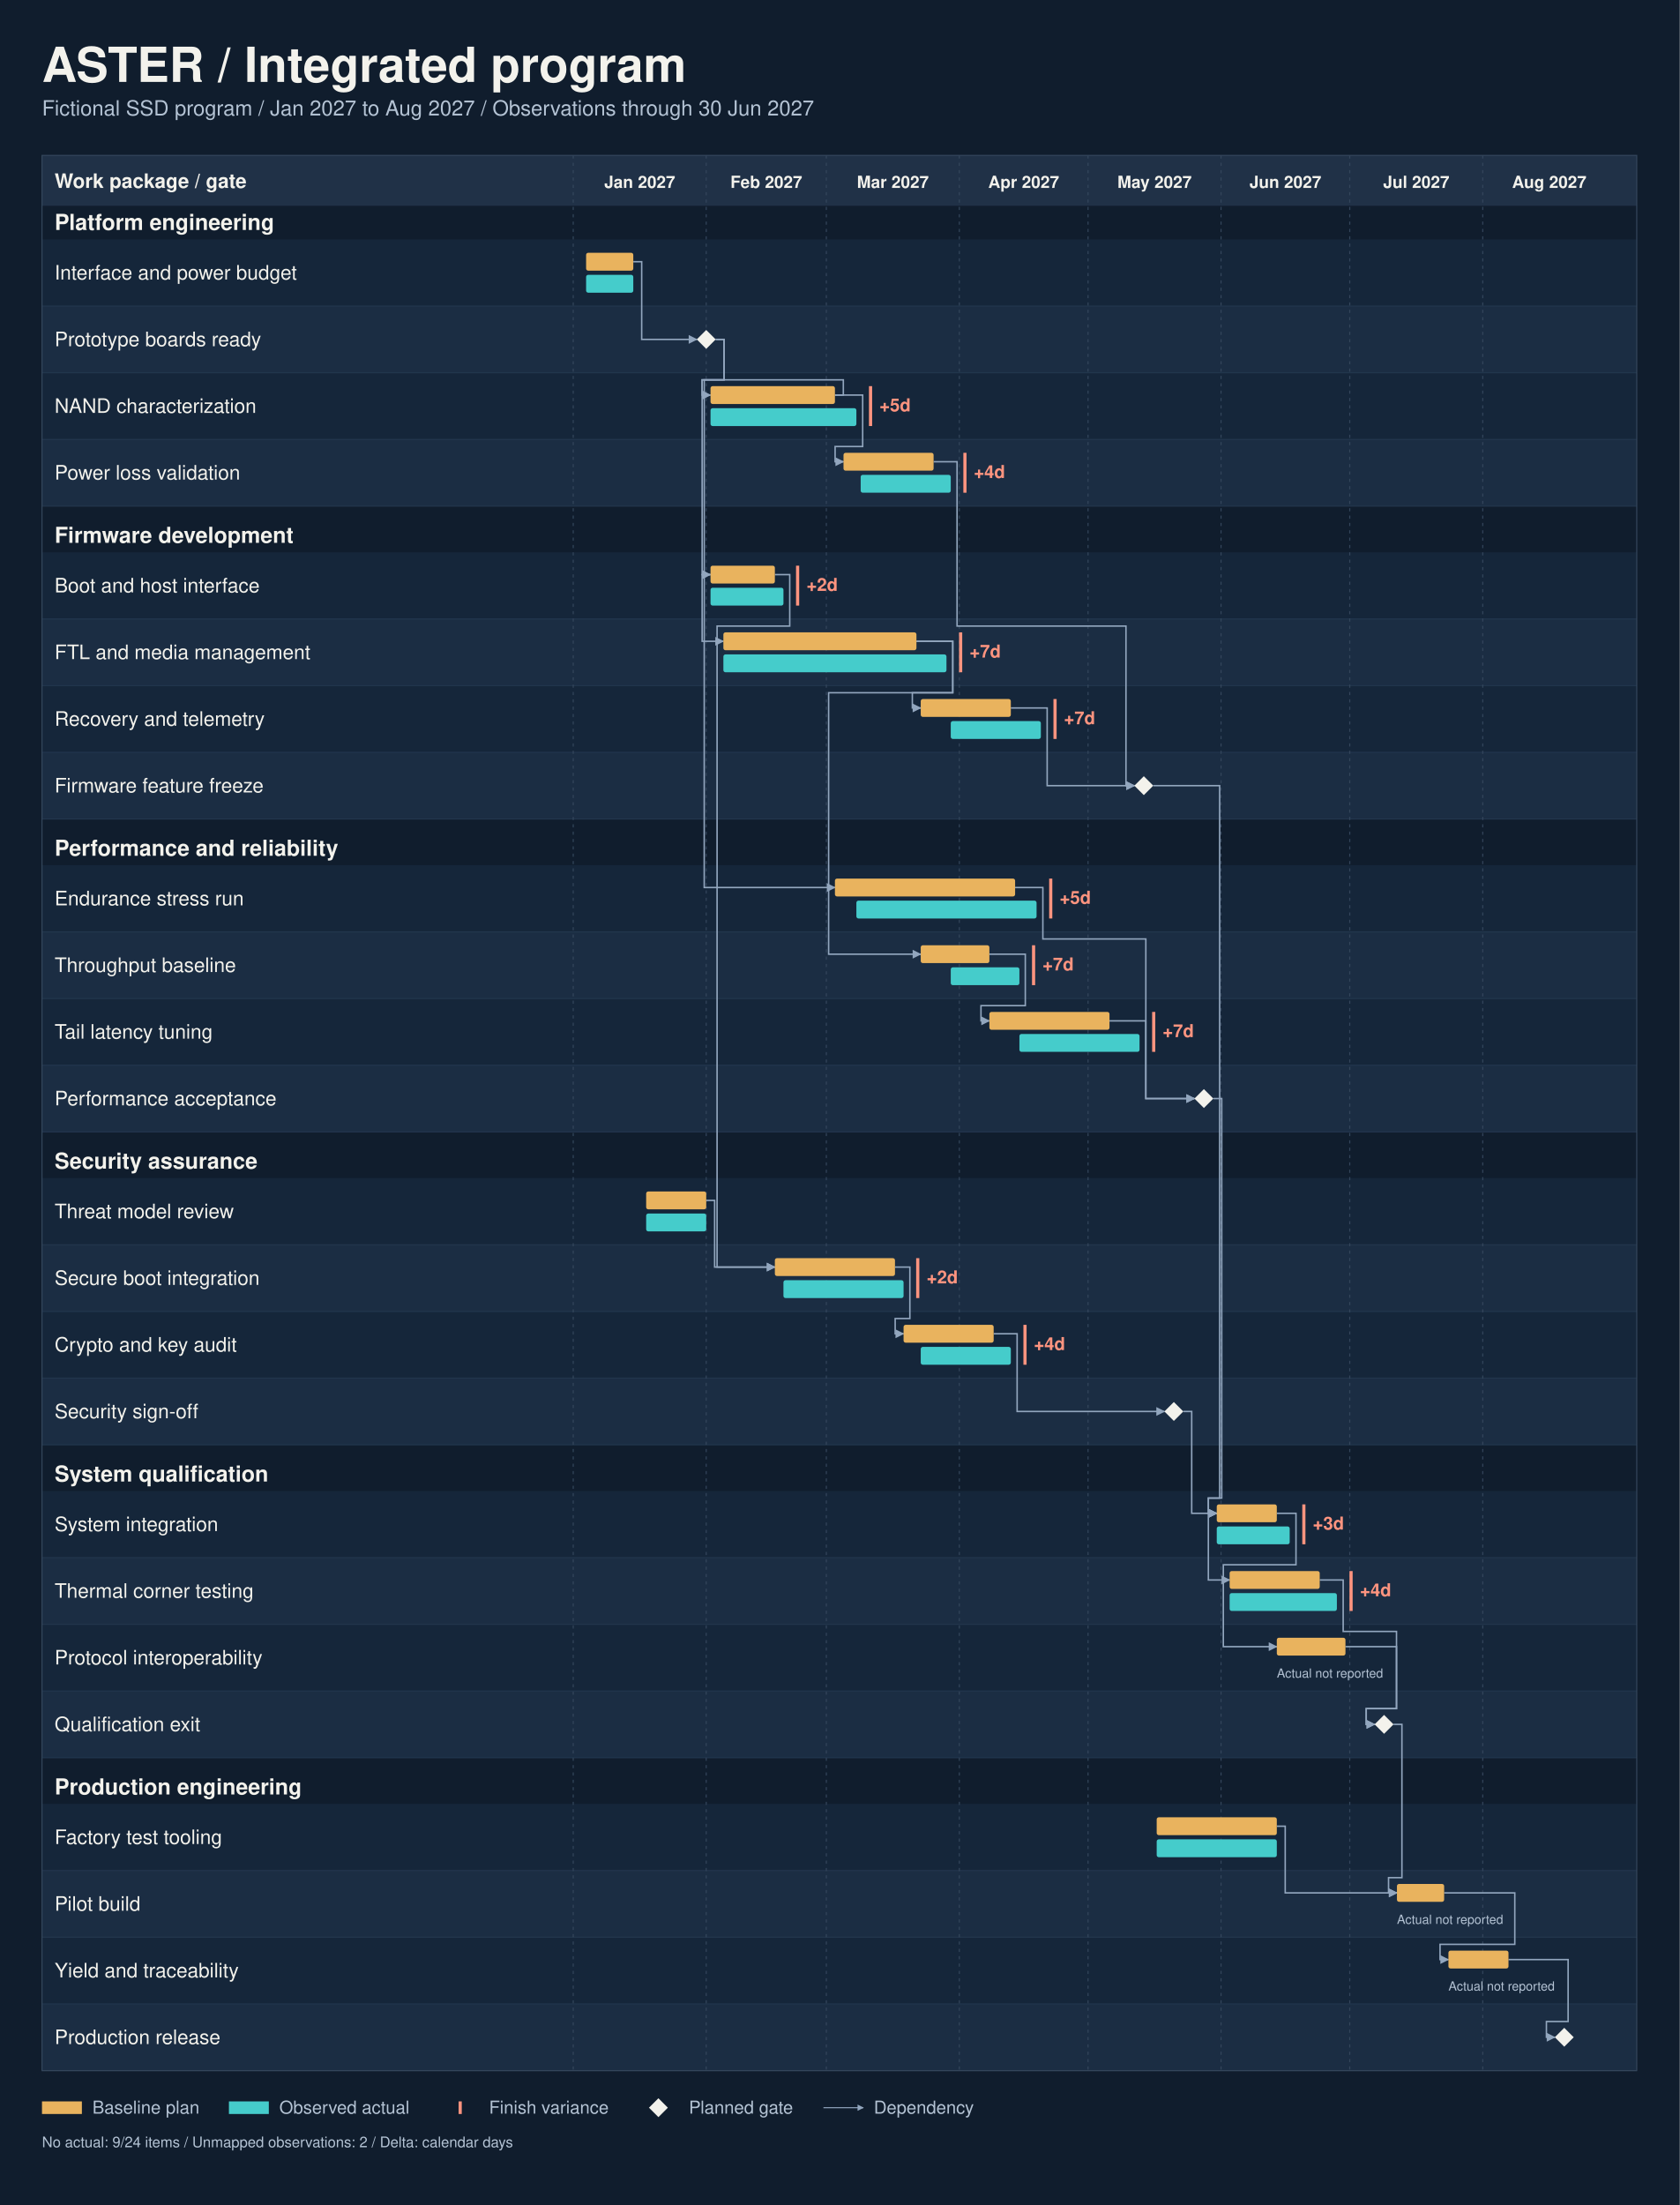
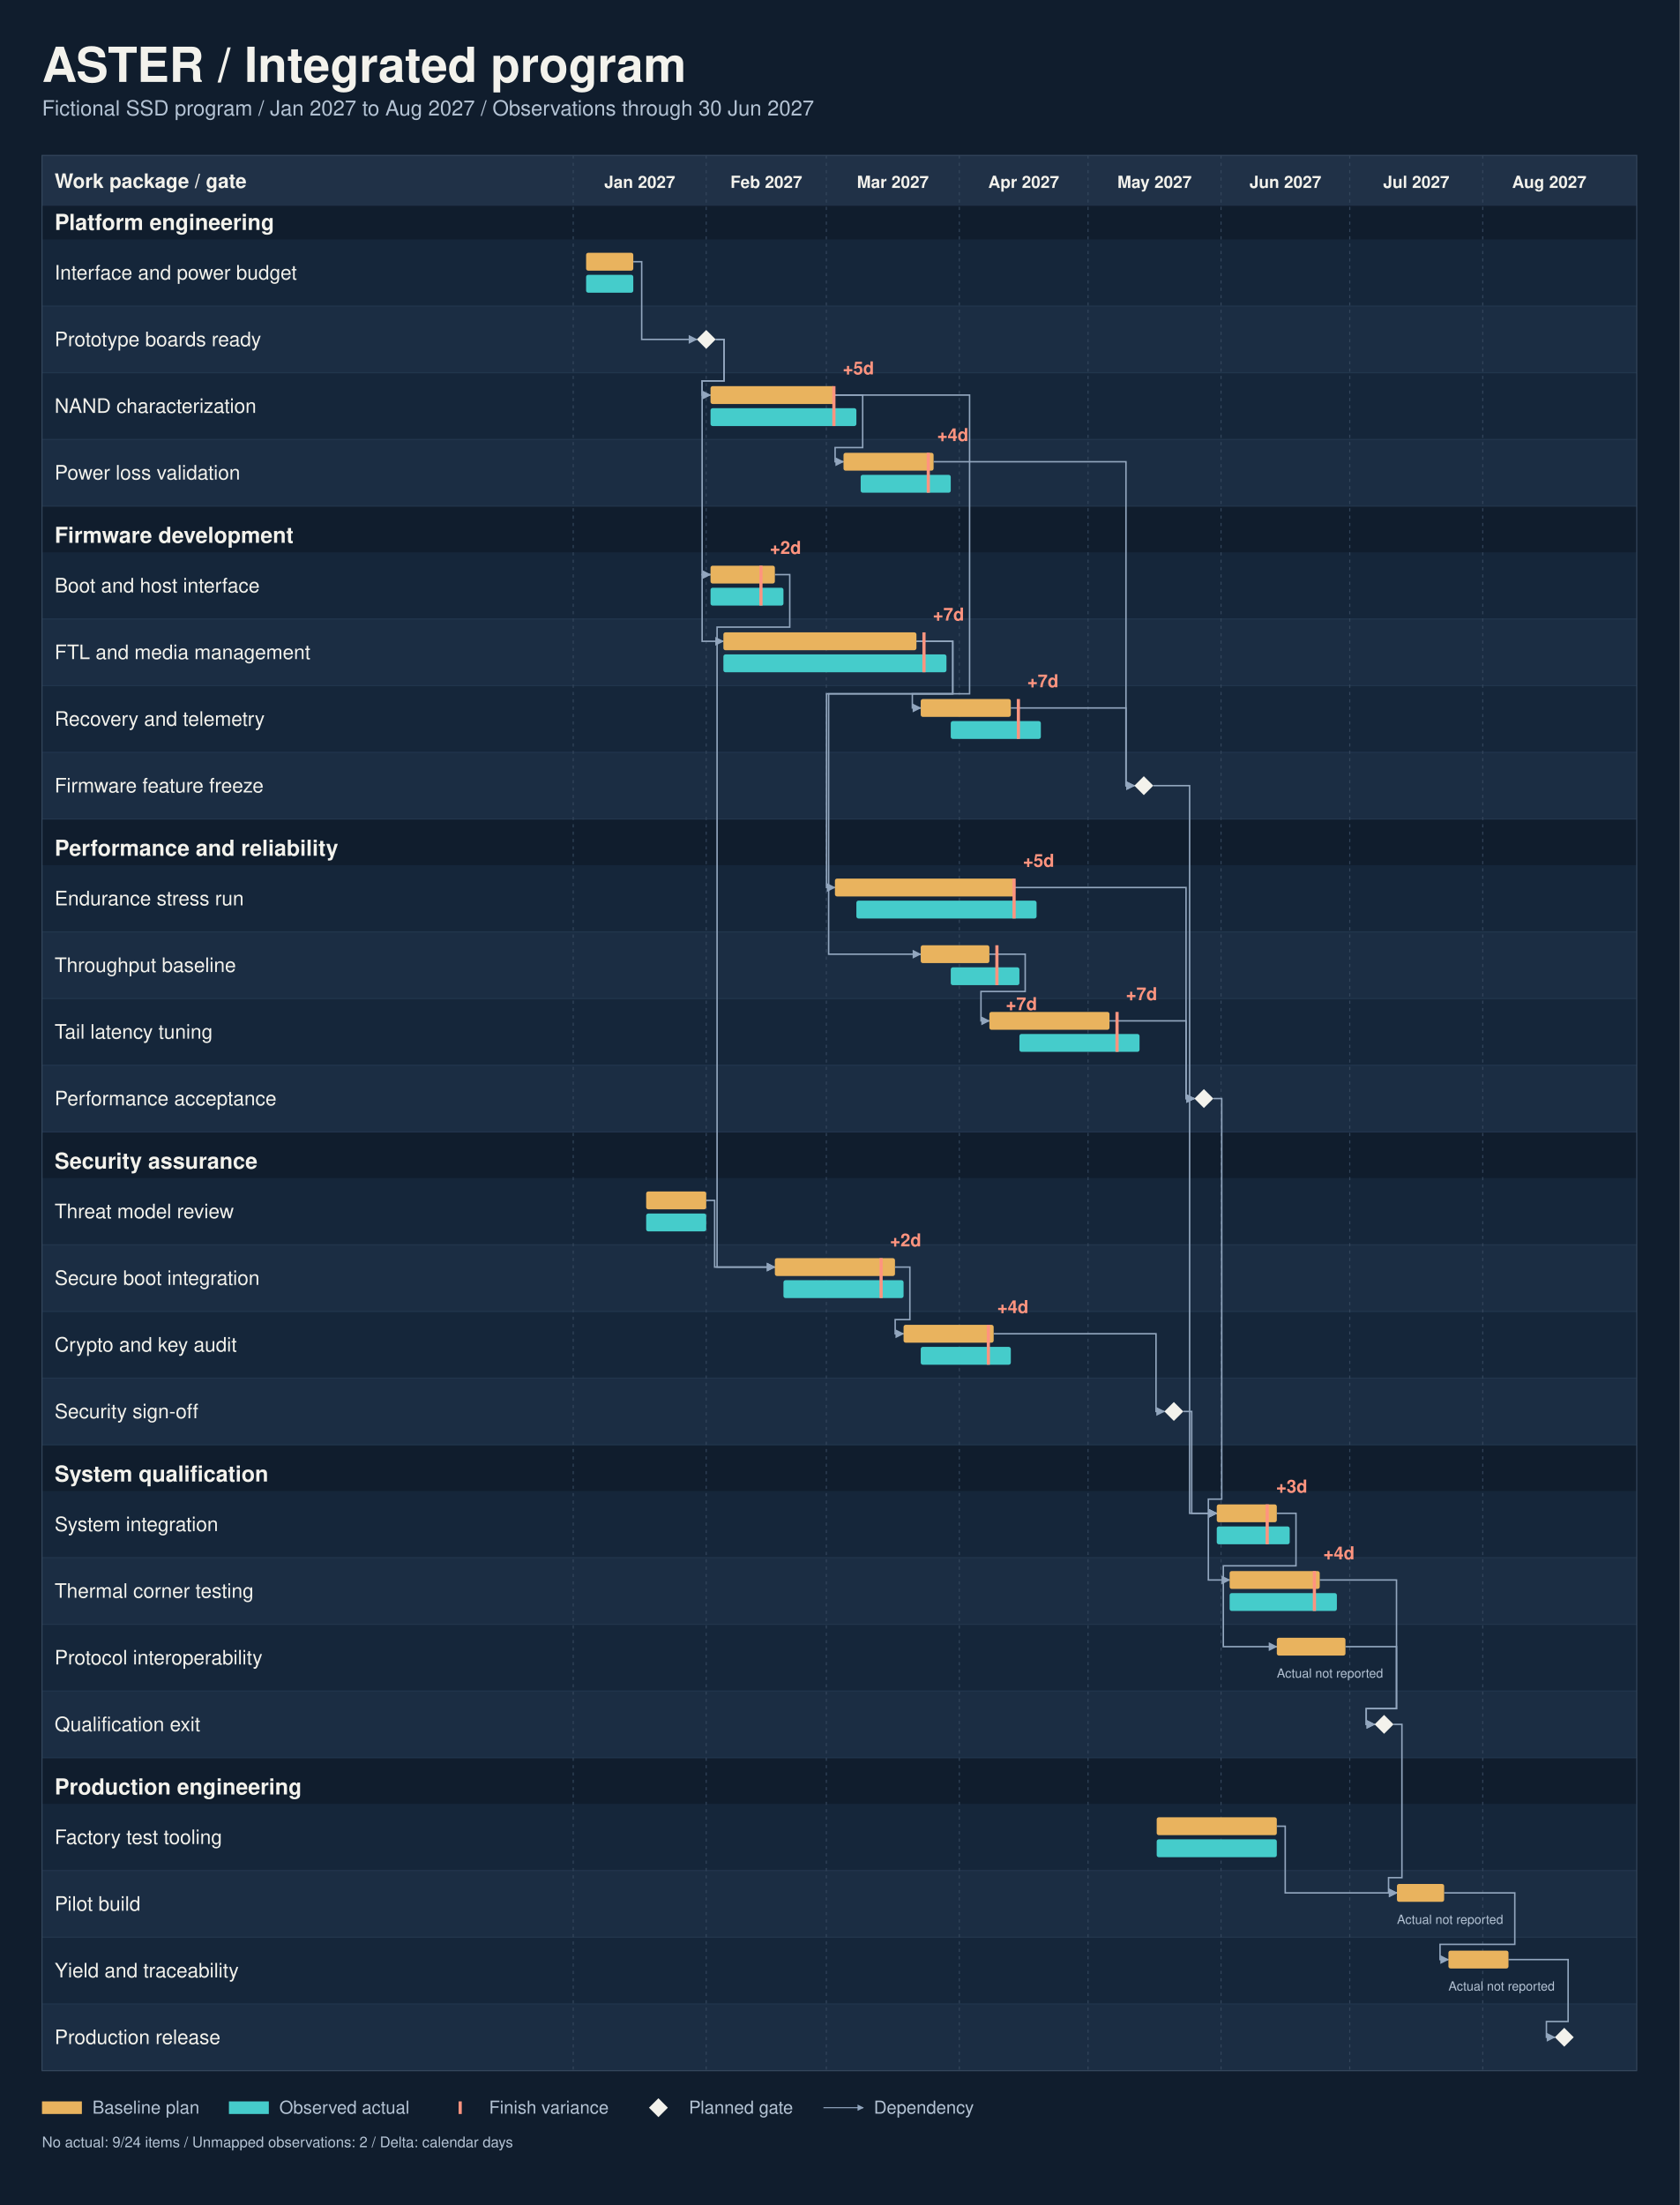
<svg xmlns="http://www.w3.org/2000/svg" width="1600" height="2100" viewBox="0 0 1600 2100" role="img" aria-labelledby="title desc">
  <defs>
    <marker id="dependency-arrow" markerWidth="6" markerHeight="6" refX="5.5" refY="3.0" orient="auto">
      <path d="M0 0L6 3.0L0 6Z" fill="#92A6BE" />
    </marker>
  </defs>
  <rect width="1600" height="2100" fill="#101D2D" />
  <text data-purpose="heading" data-source-ref="project" x="40" y="78" font-family="Nimbus Sans, Arial, sans-serif" font-size="46" font-weight="700" letter-spacing="0" fill="#F3F2EC" text-anchor="start">ASTER / Integrated program</text>
  <text data-purpose="subtitle" data-source-ref="view:window" x="40" y="110" font-family="Nimbus Sans, Arial, sans-serif" font-size="20" font-weight="400" letter-spacing="0" fill="#B4C3D4" text-anchor="start">Fictional SSD program / Jan 2027 to Aug 2027 / Observations through 30 Jun 2027</text>
  <rect data-purpose="table-header" data-source-ref="" x="40" y="148" width="1519" height="48" fill="#203147" />
  <text data-purpose="table-header" data-source-ref="" x="52" y="179" font-family="Nimbus Sans, Arial, sans-serif" font-size="19" font-weight="700" letter-spacing="0" fill="#F3F2EC" text-anchor="start">Work package / gate</text>
  <text data-purpose="group-header" data-source-ref="platform" x="52" y="219" font-family="Nimbus Sans, Arial, sans-serif" font-size="21" font-weight="700" letter-spacing="0" fill="#F3F2EC" text-anchor="start">Platform engineering</text>
  <rect data-purpose="group-surface" data-source-ref="platform" x="40" y="228" width="1519" height="254" fill="#15263A" opacity="1" />
  <path data-purpose="table-row" d="M40 291.5H1559" stroke="#22364D" />
  <rect data-purpose="row-shade" data-source-ref="board" x="40" y="291.5" width="1519" height="63.5" fill="#22364D" opacity="0.45" />
  <path data-purpose="table-row" d="M40 355H1559" stroke="#22364D" />
  <path data-purpose="table-row" d="M40 418.5H1559" stroke="#22364D" />
  <rect data-purpose="row-shade" data-source-ref="power" x="40" y="418.5" width="1519" height="63.5" fill="#22364D" opacity="0.45" />
  <path data-purpose="table-row" d="M40 482H1559" stroke="#22364D" />
  <text data-purpose="group-header" data-source-ref="firmware" x="52" y="517" font-family="Nimbus Sans, Arial, sans-serif" font-size="21" font-weight="700" letter-spacing="0" fill="#F3F2EC" text-anchor="start">Firmware development</text>
  <rect data-purpose="group-surface" data-source-ref="firmware" x="40" y="526" width="1519" height="254" fill="#15263A" opacity="1" />
  <path data-purpose="table-row" d="M40 589.5H1559" stroke="#22364D" />
  <rect data-purpose="row-shade" data-source-ref="ftl" x="40" y="589.5" width="1519" height="63.5" fill="#22364D" opacity="0.45" />
  <path data-purpose="table-row" d="M40 653H1559" stroke="#22364D" />
  <path data-purpose="table-row" d="M40 716.5H1559" stroke="#22364D" />
  <rect data-purpose="row-shade" data-source-ref="fw-freeze" x="40" y="716.5" width="1519" height="63.5" fill="#22364D" opacity="0.45" />
  <path data-purpose="table-row" d="M40 780H1559" stroke="#22364D" />
  <text data-purpose="group-header" data-source-ref="performance" x="52" y="815" font-family="Nimbus Sans, Arial, sans-serif" font-size="21" font-weight="700" letter-spacing="0" fill="#F3F2EC" text-anchor="start">Performance and reliability</text>
  <rect data-purpose="group-surface" data-source-ref="performance" x="40" y="824" width="1519" height="254" fill="#15263A" opacity="1" />
  <path data-purpose="table-row" d="M40 887.5H1559" stroke="#22364D" />
  <rect data-purpose="row-shade" data-source-ref="benchmark" x="40" y="887.5" width="1519" height="63.5" fill="#22364D" opacity="0.45" />
  <path data-purpose="table-row" d="M40 951H1559" stroke="#22364D" />
  <path data-purpose="table-row" d="M40 1014.5H1559" stroke="#22364D" />
  <rect data-purpose="row-shade" data-source-ref="perf-exit" x="40" y="1014.5" width="1519" height="63.5" fill="#22364D" opacity="0.45" />
  <path data-purpose="table-row" d="M40 1078H1559" stroke="#22364D" />
  <text data-purpose="group-header" data-source-ref="security" x="52" y="1113" font-family="Nimbus Sans, Arial, sans-serif" font-size="21" font-weight="700" letter-spacing="0" fill="#F3F2EC" text-anchor="start">Security assurance</text>
  <rect data-purpose="group-surface" data-source-ref="security" x="40" y="1122" width="1519" height="254" fill="#15263A" opacity="1" />
  <path data-purpose="table-row" d="M40 1185.5H1559" stroke="#22364D" />
  <rect data-purpose="row-shade" data-source-ref="secure-boot" x="40" y="1185.5" width="1519" height="63.5" fill="#22364D" opacity="0.45" />
  <path data-purpose="table-row" d="M40 1249H1559" stroke="#22364D" />
  <path data-purpose="table-row" d="M40 1312.5H1559" stroke="#22364D" />
  <rect data-purpose="row-shade" data-source-ref="security-exit" x="40" y="1312.5" width="1519" height="63.5" fill="#22364D" opacity="0.45" />
  <path data-purpose="table-row" d="M40 1376H1559" stroke="#22364D" />
  <text data-purpose="group-header" data-source-ref="qualification" x="52" y="1411" font-family="Nimbus Sans, Arial, sans-serif" font-size="21" font-weight="700" letter-spacing="0" fill="#F3F2EC" text-anchor="start">System qualification</text>
  <rect data-purpose="group-surface" data-source-ref="qualification" x="40" y="1420" width="1519" height="254" fill="#15263A" opacity="1" />
  <path data-purpose="table-row" d="M40 1483.5H1559" stroke="#22364D" />
  <rect data-purpose="row-shade" data-source-ref="thermal" x="40" y="1483.5" width="1519" height="63.5" fill="#22364D" opacity="0.45" />
  <path data-purpose="table-row" d="M40 1547H1559" stroke="#22364D" />
  <path data-purpose="table-row" d="M40 1610.5H1559" stroke="#22364D" />
  <rect data-purpose="row-shade" data-source-ref="qual-exit" x="40" y="1610.5" width="1519" height="63.5" fill="#22364D" opacity="0.45" />
  <path data-purpose="table-row" d="M40 1674H1559" stroke="#22364D" />
  <text data-purpose="group-header" data-source-ref="production" x="52" y="1709" font-family="Nimbus Sans, Arial, sans-serif" font-size="21" font-weight="700" letter-spacing="0" fill="#F3F2EC" text-anchor="start">Production engineering</text>
  <rect data-purpose="group-surface" data-source-ref="production" x="40" y="1718" width="1519" height="254" fill="#15263A" opacity="1" />
  <path data-purpose="table-row" d="M40 1781.5H1559" stroke="#22364D" />
  <rect data-purpose="row-shade" data-source-ref="pilot" x="40" y="1781.5" width="1519" height="63.5" fill="#22364D" opacity="0.45" />
  <path data-purpose="table-row" d="M40 1845H1559" stroke="#22364D" />
  <path data-purpose="table-row" d="M40 1908.5H1559" stroke="#22364D" />
  <rect data-purpose="row-shade" data-source-ref="release" x="40" y="1908.5" width="1519" height="63.5" fill="#22364D" opacity="0.45" />
  <path data-purpose="table-row" d="M40 1972H1559" stroke="#22364D" />
  <text data-purpose="axis-band" data-source-ref="" x="609.34" y="179" font-family="Nimbus Sans, Arial, sans-serif" font-size="16" font-weight="700" letter-spacing="0" fill="#F3F2EC" text-anchor="middle">Jan 2027</text>
  <text data-purpose="axis-band" data-source-ref="" x="729.89" y="179" font-family="Nimbus Sans, Arial, sans-serif" font-size="16" font-weight="700" letter-spacing="0" fill="#F3F2EC" text-anchor="middle">Feb 2027</text>
  <text data-purpose="axis-band" data-source-ref="" x="850.44" y="179" font-family="Nimbus Sans, Arial, sans-serif" font-size="16" font-weight="700" letter-spacing="0" fill="#F3F2EC" text-anchor="middle">Mar 2027</text>
  <text data-purpose="axis-band" data-source-ref="" x="975.07" y="179" font-family="Nimbus Sans, Arial, sans-serif" font-size="16" font-weight="700" letter-spacing="0" fill="#F3F2EC" text-anchor="middle">Apr 2027</text>
  <text data-purpose="axis-band" data-source-ref="" x="1099.71" y="179" font-family="Nimbus Sans, Arial, sans-serif" font-size="16" font-weight="700" letter-spacing="0" fill="#F3F2EC" text-anchor="middle">May 2027</text>
  <text data-purpose="axis-band" data-source-ref="" x="1224.35" y="179" font-family="Nimbus Sans, Arial, sans-serif" font-size="16" font-weight="700" letter-spacing="0" fill="#F3F2EC" text-anchor="middle">Jun 2027</text>
  <text data-purpose="axis-band" data-source-ref="" x="1348.98" y="179" font-family="Nimbus Sans, Arial, sans-serif" font-size="16" font-weight="700" letter-spacing="0" fill="#F3F2EC" text-anchor="middle">Jul 2027</text>
  <text data-purpose="axis-band" data-source-ref="" x="1475.66" y="179" font-family="Nimbus Sans, Arial, sans-serif" font-size="16" font-weight="700" letter-spacing="0" fill="#F3F2EC" text-anchor="middle">Aug 2027</text>
  <path data-purpose="axis-major" data-scale-id="primary" d="M546 148V1972" stroke="#34465C" stroke-dasharray="3 4" />
  <path data-purpose="axis-major" data-scale-id="primary" d="M672.68 148V1972" stroke="#34465C" stroke-dasharray="3 4" />
  <path data-purpose="axis-major" data-scale-id="primary" d="M787.1 148V1972" stroke="#34465C" stroke-dasharray="3 4" />
  <path data-purpose="axis-major" data-scale-id="primary" d="M913.78 148V1972" stroke="#34465C" stroke-dasharray="3 4" />
  <path data-purpose="axis-major" data-scale-id="primary" d="M1036.37 148V1972" stroke="#34465C" stroke-dasharray="3 4" />
  <path data-purpose="axis-major" data-scale-id="primary" d="M1163.05 148V1972" stroke="#34465C" stroke-dasharray="3 4" />
  <path data-purpose="axis-major" data-scale-id="primary" d="M1285.64 148V1972" stroke="#34465C" stroke-dasharray="3 4" />
  <path data-purpose="axis-major" data-scale-id="primary" d="M1412.32 148V1972" stroke="#34465C" stroke-dasharray="3 4" />
  <rect data-purpose="table-frame" x="40" y="148" width="1519" height="1824" fill="none" stroke="#34465C" />
  <path data-purpose="routed-connector" data-source-ref="req-board" data-from-endpoint="end" data-to-endpoint="at" d="M603.21 249.25L611.21 249.25L611.21 323.25L655.68 323.25L663.68 323.25" fill="none" stroke="#92A6BE" stroke-width="1.4" marker-end="url(#dependency-arrow)" />
-   <path data-purpose="routed-connector" data-source-ref="board-nand" data-from-endpoint="at" data-to-endpoint="start" d="M681.68 323.25L689.68 323.25L689.68 361.75L668.77 361.75L668.77 376.25L676.77 376.25" fill="none" stroke="#92A6BE" stroke-width="1.4" marker-end="url(#dependency-arrow)" />
-   <path data-purpose="routed-connector" data-source-ref="nand-power" data-from-endpoint="end" data-to-endpoint="start" d="M795.27 376.25L803.27 376.25L821.7 376.25L821.7 425.25L795.44 425.25L795.44 439.75L803.44 439.75" fill="none" stroke="#92A6BE" stroke-width="1.4" marker-end="url(#dependency-arrow)" />
-   <path data-purpose="routed-connector" data-source-ref="board-boot" data-from-endpoint="at" data-to-endpoint="start" d="M681.68 323.25L689.68 323.25L689.68 361.75L668.77 361.75L668.77 547.25L676.77 547.25" fill="none" stroke="#92A6BE" stroke-width="1.4" marker-end="url(#dependency-arrow)" />
+   <path data-purpose="routed-connector" data-source-ref="board-nand" data-from-endpoint="at" data-to-endpoint="start" d="M681.68 323.25L689.68 323.25L689.68 362.75L668.77 362.75L668.77 376.25L676.77 376.25" fill="none" stroke="#92A6BE" stroke-width="1.4" marker-end="url(#dependency-arrow)" />
+   <path data-purpose="routed-connector" data-source-ref="nand-power" data-from-endpoint="end" data-to-endpoint="start" d="M795.27 376.25L803.27 376.25L821.7 376.25L821.7 426.25L795.44 426.25L795.44 439.75L803.44 439.75" fill="none" stroke="#92A6BE" stroke-width="1.4" marker-end="url(#dependency-arrow)" />
+   <path data-purpose="routed-connector" data-source-ref="board-boot" data-from-endpoint="at" data-to-endpoint="start" d="M681.68 323.25L689.68 323.25L689.68 362.75L668.77 362.75L668.77 547.25L676.77 547.25" fill="none" stroke="#92A6BE" stroke-width="1.4" marker-end="url(#dependency-arrow)" />
  <path data-purpose="routed-connector" data-source-ref="boot-ftl" data-from-endpoint="start" data-to-endpoint="start" d="M676.77 547.25L668.77 547.25L668.77 610.75L681.02 610.75L689.02 610.75" fill="none" stroke="#92A6BE" stroke-width="1.4" marker-end="url(#dependency-arrow)" />
-   <path data-purpose="routed-connector" data-source-ref="ftl-recovery" data-from-endpoint="end" data-to-endpoint="start" d="M872.91 610.75L880.91 610.75L907.52 610.75L907.52 659.75L869 659.75L869 674.25L877 674.25" fill="none" stroke="#92A6BE" stroke-width="1.4" marker-end="url(#dependency-arrow)" />
-   <path data-purpose="routed-connector" data-source-ref="recovery-freeze" data-from-endpoint="end" data-to-endpoint="at" d="M962.81 674.25L970.81 674.25L997.42 674.25L997.42 748.25L1072.49 748.25L1080.49 748.25" fill="none" stroke="#92A6BE" stroke-width="1.4" marker-end="url(#dependency-arrow)" />
-   <path data-purpose="routed-connector" data-source-ref="power-freeze" data-from-endpoint="end" data-to-endpoint="at" d="M889.26 439.75L897.26 439.75L911.6 439.75L911.6 596.25L1072.49 596.25L1072.49 748.25L1080.49 748.25" fill="none" stroke="#92A6BE" stroke-width="1.4" marker-end="url(#dependency-arrow)" />
-   <path data-purpose="routed-connector" data-source-ref="ftl-benchmark" data-from-endpoint="end" data-to-endpoint="start" d="M872.91 610.75L880.91 610.75L907.52 610.75L907.52 659.75L789.27 659.75L789.27 908.75L869 908.75L877 908.75" fill="none" stroke="#92A6BE" stroke-width="1.4" marker-end="url(#dependency-arrow)" />
-   <path data-purpose="routed-connector" data-source-ref="benchmark-qos" data-from-endpoint="end" data-to-endpoint="start" d="M942.38 908.75L950.38 908.75L976.6 908.75L976.6 957.75L934.38 957.75L934.38 972.25L942.38 972.25" fill="none" stroke="#92A6BE" stroke-width="1.4" marker-end="url(#dependency-arrow)" />
-   <path data-purpose="routed-connector" data-source-ref="nand-endurance" data-from-endpoint="end" data-to-endpoint="start" d="M795.27 376.25L803.27 376.25L803.27 361.75L670.77 361.75L670.77 845.25L787.27 845.25L795.27 845.25" fill="none" stroke="#92A6BE" stroke-width="1.4" marker-end="url(#dependency-arrow)" />
-   <path data-purpose="routed-connector" data-source-ref="qos-perf" data-from-endpoint="end" data-to-endpoint="at" d="M1056.8 972.25L1064.8 972.25L1091.41 972.25L1091.41 1046.25L1129.7 1046.25L1137.7 1046.25" fill="none" stroke="#92A6BE" stroke-width="1.4" marker-end="url(#dependency-arrow)" />
-   <path data-purpose="routed-connector" data-source-ref="endurance-perf" data-from-endpoint="end" data-to-endpoint="at" d="M966.9 845.25L974.9 845.25L993.33 845.25L993.33 894.25L1091.41 894.25L1091.41 1046.25L1129.7 1046.25L1137.7 1046.25" fill="none" stroke="#92A6BE" stroke-width="1.4" marker-end="url(#dependency-arrow)" />
+   <path data-purpose="routed-connector" data-source-ref="ftl-recovery" data-from-endpoint="end" data-to-endpoint="start" d="M872.91 610.75L880.91 610.75L907.52 610.75L907.52 660.75L869 660.75L869 674.25L877 674.25" fill="none" stroke="#92A6BE" stroke-width="1.4" marker-end="url(#dependency-arrow)" />
+   <path data-purpose="routed-connector" data-source-ref="recovery-freeze" data-from-endpoint="end" data-to-endpoint="at" d="M962.81 674.25L970.81 674.25L1072.49 674.25L1072.49 748.25L1080.49 748.25" fill="none" stroke="#92A6BE" stroke-width="1.4" marker-end="url(#dependency-arrow)" />
+   <path data-purpose="routed-connector" data-source-ref="power-freeze" data-from-endpoint="end" data-to-endpoint="at" d="M889.26 439.75L897.26 439.75L1072.49 439.75L1072.49 748.25L1080.49 748.25" fill="none" stroke="#92A6BE" stroke-width="1.4" marker-end="url(#dependency-arrow)" />
+   <path data-purpose="routed-connector" data-source-ref="ftl-benchmark" data-from-endpoint="end" data-to-endpoint="start" d="M872.91 610.75L880.91 610.75L907.52 610.75L907.52 660.75L789.27 660.75L789.27 908.75L869 908.75L877 908.75" fill="none" stroke="#92A6BE" stroke-width="1.4" marker-end="url(#dependency-arrow)" />
+   <path data-purpose="routed-connector" data-source-ref="benchmark-qos" data-from-endpoint="end" data-to-endpoint="start" d="M942.38 908.75L950.38 908.75L976.5 908.75L976.5 944.25L934.38 944.25L934.38 972.25L942.38 972.25" fill="none" stroke="#92A6BE" stroke-width="1.4" marker-end="url(#dependency-arrow)" />
+   <path data-purpose="routed-connector" data-source-ref="nand-endurance" data-from-endpoint="end" data-to-endpoint="start" d="M795.27 376.25L803.27 376.25L923.52 376.25L923.52 660.75L787.27 660.75L787.27 845.25L795.27 845.25" fill="none" stroke="#92A6BE" stroke-width="1.4" marker-end="url(#dependency-arrow)" />
+   <path data-purpose="routed-connector" data-source-ref="qos-perf" data-from-endpoint="end" data-to-endpoint="at" d="M1056.8 972.25L1064.8 972.25L1129.7 972.25L1129.7 1046.25L1137.7 1046.25" fill="none" stroke="#92A6BE" stroke-width="1.4" marker-end="url(#dependency-arrow)" />
+   <path data-purpose="routed-connector" data-source-ref="endurance-perf" data-from-endpoint="end" data-to-endpoint="at" d="M966.9 845.25L974.9 845.25L1129.7 845.25L1129.7 1046.25L1137.7 1046.25" fill="none" stroke="#92A6BE" stroke-width="1.4" marker-end="url(#dependency-arrow)" />
  <path data-purpose="routed-connector" data-source-ref="threat-secure" data-from-endpoint="end" data-to-endpoint="start" d="M672.68 1143.25L680.68 1143.25L680.68 1206.75L730.06 1206.75L738.06 1206.75" fill="none" stroke="#92A6BE" stroke-width="1.4" marker-end="url(#dependency-arrow)" />
-   <path data-purpose="routed-connector" data-source-ref="boot-secure" data-from-endpoint="end" data-to-endpoint="start" d="M738.06 547.25L746.06 547.25L752.23 547.25L752.23 596.25L683.02 596.25L683.02 1206.75L730.06 1206.75L738.06 1206.75" fill="none" stroke="#92A6BE" stroke-width="1.4" marker-end="url(#dependency-arrow)" />
-   <path data-purpose="routed-connector" data-source-ref="secure-crypto" data-from-endpoint="end" data-to-endpoint="start" d="M852.48 1206.75L860.48 1206.75L866.65 1206.75L866.65 1255.75L852.65 1255.75L852.65 1270.25L860.65 1270.25" fill="none" stroke="#92A6BE" stroke-width="1.4" marker-end="url(#dependency-arrow)" />
-   <path data-purpose="routed-connector" data-source-ref="crypto-security" data-from-endpoint="end" data-to-endpoint="at" d="M946.47 1270.25L954.47 1270.25L968.81 1270.25L968.81 1344.25L1101.1 1344.25L1109.1 1344.25" fill="none" stroke="#92A6BE" stroke-width="1.4" marker-end="url(#dependency-arrow)" />
-   <path data-purpose="routed-connector" data-source-ref="fw-integration" data-from-endpoint="at" data-to-endpoint="start" d="M1098.49 748.25L1106.49 748.25L1161.7 748.25L1161.7 1426.75L1150.96 1426.75L1150.96 1441.25L1158.96 1441.25" fill="none" stroke="#92A6BE" stroke-width="1.4" marker-end="url(#dependency-arrow)" />
-   <path data-purpose="routed-connector" data-source-ref="perf-integration" data-from-endpoint="at" data-to-endpoint="start" d="M1155.7 1046.25L1163.7 1046.25L1163.7 1426.75L1150.96 1426.75L1150.96 1441.25L1158.96 1441.25" fill="none" stroke="#92A6BE" stroke-width="1.4" marker-end="url(#dependency-arrow)" />
+   <path data-purpose="routed-connector" data-source-ref="boot-secure" data-from-endpoint="end" data-to-endpoint="start" d="M738.06 547.25L746.06 547.25L752.23 547.25L752.23 597.25L683.02 597.25L683.02 1206.75L730.06 1206.75L738.06 1206.75" fill="none" stroke="#92A6BE" stroke-width="1.4" marker-end="url(#dependency-arrow)" />
+   <path data-purpose="routed-connector" data-source-ref="secure-crypto" data-from-endpoint="end" data-to-endpoint="start" d="M852.48 1206.75L860.48 1206.75L866.65 1206.75L866.65 1256.75L852.65 1256.75L852.65 1270.25L860.65 1270.25" fill="none" stroke="#92A6BE" stroke-width="1.4" marker-end="url(#dependency-arrow)" />
+   <path data-purpose="routed-connector" data-source-ref="crypto-security" data-from-endpoint="end" data-to-endpoint="at" d="M946.47 1270.25L954.47 1270.25L1101.1 1270.25L1101.1 1344.25L1109.1 1344.25" fill="none" stroke="#92A6BE" stroke-width="1.4" marker-end="url(#dependency-arrow)" />
+   <path data-purpose="routed-connector" data-source-ref="fw-integration" data-from-endpoint="at" data-to-endpoint="start" d="M1098.49 748.25L1106.49 748.25L1133.1 748.25L1133.1 1441.25L1150.96 1441.25L1158.96 1441.25" fill="none" stroke="#92A6BE" stroke-width="1.4" marker-end="url(#dependency-arrow)" />
+   <path data-purpose="routed-connector" data-source-ref="perf-integration" data-from-endpoint="at" data-to-endpoint="start" d="M1155.7 1046.25L1163.7 1046.25L1163.7 1427.75L1150.96 1427.75L1150.96 1441.25L1158.96 1441.25" fill="none" stroke="#92A6BE" stroke-width="1.4" marker-end="url(#dependency-arrow)" />
  <path data-purpose="routed-connector" data-source-ref="security-integration" data-from-endpoint="at" data-to-endpoint="start" d="M1127.1 1344.25L1135.1 1344.25L1135.1 1441.25L1150.96 1441.25L1158.96 1441.25" fill="none" stroke="#92A6BE" stroke-width="1.4" marker-end="url(#dependency-arrow)" />
  <path data-purpose="routed-connector" data-source-ref="integration-thermal" data-from-endpoint="start" data-to-endpoint="start" d="M1158.96 1441.25L1150.96 1441.25L1150.96 1504.75L1163.22 1504.75L1171.22 1504.75" fill="none" stroke="#92A6BE" stroke-width="1.4" marker-end="url(#dependency-arrow)" />
-   <path data-purpose="routed-connector" data-source-ref="integration-compliance" data-from-endpoint="end" data-to-endpoint="start" d="M1216.17 1441.25L1224.17 1441.25L1234.43 1441.25L1234.43 1490.25L1165.22 1490.25L1165.22 1568.25L1208.17 1568.25L1216.17 1568.25" fill="none" stroke="#92A6BE" stroke-width="1.4" marker-end="url(#dependency-arrow)" />
-   <path data-purpose="routed-connector" data-source-ref="thermal-qual" data-from-endpoint="end" data-to-endpoint="at" d="M1257.04 1504.75L1265.04 1504.75L1279.38 1504.75L1279.38 1553.75L1330.17 1553.75L1330.17 1627.25L1301.33 1627.25L1301.33 1642.25L1309.33 1642.25" fill="none" stroke="#92A6BE" stroke-width="1.4" marker-end="url(#dependency-arrow)" />
+   <path data-purpose="routed-connector" data-source-ref="integration-compliance" data-from-endpoint="end" data-to-endpoint="start" d="M1216.17 1441.25L1224.17 1441.25L1234.43 1441.25L1234.43 1491.25L1165.22 1491.25L1165.22 1568.25L1208.17 1568.25L1216.17 1568.25" fill="none" stroke="#92A6BE" stroke-width="1.4" marker-end="url(#dependency-arrow)" />
+   <path data-purpose="routed-connector" data-source-ref="thermal-qual" data-from-endpoint="end" data-to-endpoint="at" d="M1257.04 1504.75L1265.04 1504.75L1330.17 1504.75L1330.17 1627.25L1301.33 1627.25L1301.33 1642.25L1309.33 1642.25" fill="none" stroke="#92A6BE" stroke-width="1.4" marker-end="url(#dependency-arrow)" />
  <path data-purpose="routed-connector" data-source-ref="compliance-qual" data-from-endpoint="end" data-to-endpoint="at" d="M1281.56 1568.25L1289.56 1568.25L1330.17 1568.25L1330.17 1627.25L1301.33 1627.25L1301.33 1642.25L1309.33 1642.25" fill="none" stroke="#92A6BE" stroke-width="1.4" marker-end="url(#dependency-arrow)" />
  <path data-purpose="routed-connector" data-source-ref="tooling-pilot" data-from-endpoint="end" data-to-endpoint="start" d="M1216.17 1739.25L1224.17 1739.25L1224.17 1802.75L1322.59 1802.75L1330.59 1802.75" fill="none" stroke="#92A6BE" stroke-width="1.4" marker-end="url(#dependency-arrow)" />
  <path data-purpose="routed-connector" data-source-ref="qual-pilot" data-from-endpoint="at" data-to-endpoint="start" d="M1327.33 1642.25L1335.33 1642.25L1335.33 1788.25L1322.59 1788.25L1322.59 1802.75L1330.59 1802.75" fill="none" stroke="#92A6BE" stroke-width="1.4" marker-end="url(#dependency-arrow)" />
  <path data-purpose="routed-connector" data-source-ref="pilot-yield" data-from-endpoint="end" data-to-endpoint="start" d="M1375.54 1802.75L1383.54 1802.75L1442.84 1802.75L1442.84 1851.75L1371.63 1851.75L1371.63 1866.25L1379.63 1866.25" fill="none" stroke="#92A6BE" stroke-width="1.4" marker-end="url(#dependency-arrow)" />
  <path data-purpose="routed-connector" data-source-ref="yield-release" data-from-endpoint="end" data-to-endpoint="at" d="M1436.84 1866.25L1444.84 1866.25L1493.63 1866.25L1493.63 1925.25L1472.96 1925.25L1472.96 1940.25L1480.96 1940.25" fill="none" stroke="#92A6BE" stroke-width="1.4" marker-end="url(#dependency-arrow)" />
  <text data-box-x="52" data-box-width="462" data-purpose="table-cell" data-source-ref="requirements" x="52" y="266.21" font-family="Nimbus Sans, Arial, sans-serif" font-size="19" font-weight="400" letter-spacing="0" fill="#F3F2EC" text-anchor="start">Interface and power budget</text>
  <rect data-purpose="planned" data-source-ref="requirements" x="558.26" y="240.75" width="44.95" height="17" fill="#E9B35E" rx="2" />
  <rect data-purpose="actual" data-source-ref="requirements" x="558.26" y="261.75" width="44.95" height="17" fill="#45CCCB" rx="2" />
  <text data-box-x="52" data-box-width="462" data-purpose="table-cell" data-source-ref="board" x="52" y="329.71" font-family="Nimbus Sans, Arial, sans-serif" font-size="19" font-weight="400" letter-spacing="0" fill="#F3F2EC" text-anchor="start">Prototype boards ready</text>
  <path data-purpose="planned" data-source-ref="board" d="M672.68 314.25l9 9l-9 9l-9 -9Z" fill="#F3F2EC" />
  <text data-box-x="52" data-box-width="462" data-purpose="table-cell" data-source-ref="nand" x="52" y="393.21" font-family="Nimbus Sans, Arial, sans-serif" font-size="19" font-weight="400" letter-spacing="0" fill="#F3F2EC" text-anchor="start">NAND characterization</text>
  <rect data-purpose="planned" data-source-ref="nand" x="676.77" y="367.75" width="118.51" height="17" fill="#E9B35E" rx="2" />
  <rect data-purpose="actual" data-source-ref="nand" x="676.77" y="388.75" width="138.94" height="17" fill="#45CCCB" rx="2" />
-   <rect data-purpose="variance-marker" data-source-ref="nand" x="827.7" y="367.75" width="3" height="38" fill="#FF947F" />
-   <text data-purpose="variance" data-source-ref="nand" x="837.7" y="391.75" font-family="Nimbus Sans, Arial, sans-serif" font-size="17" font-weight="700" letter-spacing="0" fill="#FF947F" text-anchor="start">+5d</text>
+   <rect data-purpose="variance-marker" data-source-ref="nand" x="792.79" y="367.75" width="3" height="38" fill="#FF947F" />
+   <text data-purpose="variance" data-source-ref="nand" x="802.79" y="356.55" font-family="Nimbus Sans, Arial, sans-serif" font-size="17" font-weight="700" letter-spacing="0" fill="#FF947F" text-anchor="start">+5d</text>
  <text data-box-x="52" data-box-width="462" data-purpose="table-cell" data-source-ref="power" x="52" y="456.71" font-family="Nimbus Sans, Arial, sans-serif" font-size="19" font-weight="400" letter-spacing="0" fill="#F3F2EC" text-anchor="start">Power loss validation</text>
  <rect data-purpose="planned" data-source-ref="power" x="803.44" y="431.25" width="85.81" height="17" fill="#E9B35E" rx="2" />
  <rect data-purpose="actual" data-source-ref="power" x="819.79" y="452.25" width="85.81" height="17" fill="#45CCCB" rx="2" />
-   <rect data-purpose="variance-marker" data-source-ref="power" x="917.6" y="431.25" width="3" height="38" fill="#FF947F" />
-   <text data-purpose="variance" data-source-ref="power" x="927.6" y="455.25" font-family="Nimbus Sans, Arial, sans-serif" font-size="17" font-weight="700" letter-spacing="0" fill="#FF947F" text-anchor="start">+4d</text>
+   <rect data-purpose="variance-marker" data-source-ref="power" x="882.69" y="431.25" width="3" height="38" fill="#FF947F" />
+   <text data-purpose="variance" data-source-ref="power" x="892.69" y="420.05" font-family="Nimbus Sans, Arial, sans-serif" font-size="17" font-weight="700" letter-spacing="0" fill="#FF947F" text-anchor="start">+4d</text>
  <text data-box-x="52" data-box-width="462" data-purpose="table-cell" data-source-ref="boot" x="52" y="564.21" font-family="Nimbus Sans, Arial, sans-serif" font-size="19" font-weight="400" letter-spacing="0" fill="#F3F2EC" text-anchor="start">Boot and host interface</text>
  <rect data-purpose="planned" data-source-ref="boot" x="676.77" y="538.75" width="61.3" height="17" fill="#E9B35E" rx="2" />
  <rect data-purpose="actual" data-source-ref="boot" x="676.77" y="559.75" width="69.47" height="17" fill="#45CCCB" rx="2" />
-   <rect data-purpose="variance-marker" data-source-ref="boot" x="758.23" y="538.75" width="3" height="38" fill="#FF947F" />
-   <text data-purpose="variance" data-source-ref="boot" x="768.23" y="562.75" font-family="Nimbus Sans, Arial, sans-serif" font-size="17" font-weight="700" letter-spacing="0" fill="#FF947F" text-anchor="start">+2d</text>
+   <rect data-purpose="variance-marker" data-source-ref="boot" x="723.32" y="538.75" width="3" height="38" fill="#FF947F" />
+   <text data-purpose="variance" data-source-ref="boot" x="733.32" y="527.55" font-family="Nimbus Sans, Arial, sans-serif" font-size="17" font-weight="700" letter-spacing="0" fill="#FF947F" text-anchor="start">+2d</text>
  <text data-box-x="52" data-box-width="462" data-purpose="table-cell" data-source-ref="ftl" x="52" y="627.71" font-family="Nimbus Sans, Arial, sans-serif" font-size="19" font-weight="400" letter-spacing="0" fill="#F3F2EC" text-anchor="start">FTL and media management</text>
  <rect data-purpose="planned" data-source-ref="ftl" x="689.02" y="602.25" width="183.89" height="17" fill="#E9B35E" rx="2" />
  <rect data-purpose="actual" data-source-ref="ftl" x="689.02" y="623.25" width="212.49" height="17" fill="#45CCCB" rx="2" />
-   <rect data-purpose="variance-marker" data-source-ref="ftl" x="913.52" y="602.25" width="3" height="38" fill="#FF947F" />
-   <text data-purpose="variance" data-source-ref="ftl" x="923.52" y="626.25" font-family="Nimbus Sans, Arial, sans-serif" font-size="17" font-weight="700" letter-spacing="0" fill="#FF947F" text-anchor="start">+7d</text>
+   <rect data-purpose="variance-marker" data-source-ref="ftl" x="878.6" y="602.25" width="3" height="38" fill="#FF947F" />
+   <text data-purpose="variance" data-source-ref="ftl" x="888.6" y="591.05" font-family="Nimbus Sans, Arial, sans-serif" font-size="17" font-weight="700" letter-spacing="0" fill="#FF947F" text-anchor="start">+7d</text>
  <text data-box-x="52" data-box-width="462" data-purpose="table-cell" data-source-ref="recovery" x="52" y="691.21" font-family="Nimbus Sans, Arial, sans-serif" font-size="19" font-weight="400" letter-spacing="0" fill="#F3F2EC" text-anchor="start">Recovery and telemetry</text>
  <rect data-purpose="planned" data-source-ref="recovery" x="877" y="665.75" width="85.81" height="17" fill="#E9B35E" rx="2" />
  <rect data-purpose="actual" data-source-ref="recovery" x="905.6" y="686.75" width="85.81" height="17" fill="#45CCCB" rx="2" />
-   <rect data-purpose="variance-marker" data-source-ref="recovery" x="1003.42" y="665.75" width="3" height="38" fill="#FF947F" />
-   <text data-purpose="variance" data-source-ref="recovery" x="1013.42" y="689.75" font-family="Nimbus Sans, Arial, sans-serif" font-size="17" font-weight="700" letter-spacing="0" fill="#FF947F" text-anchor="start">+7d</text>
+   <rect data-purpose="variance-marker" data-source-ref="recovery" x="968.5" y="665.75" width="3" height="38" fill="#FF947F" />
+   <text data-purpose="variance" data-source-ref="recovery" x="978.5" y="654.55" font-family="Nimbus Sans, Arial, sans-serif" font-size="17" font-weight="700" letter-spacing="0" fill="#FF947F" text-anchor="start">+7d</text>
  <text data-box-x="52" data-box-width="462" data-purpose="table-cell" data-source-ref="fw-freeze" x="52" y="754.71" font-family="Nimbus Sans, Arial, sans-serif" font-size="19" font-weight="400" letter-spacing="0" fill="#F3F2EC" text-anchor="start">Firmware feature freeze</text>
  <path data-purpose="planned" data-source-ref="fw-freeze" d="M1089.49 739.25l9 9l-9 9l-9 -9Z" fill="#F3F2EC" />
  <text data-box-x="52" data-box-width="462" data-purpose="table-cell" data-source-ref="endurance" x="52" y="862.21" font-family="Nimbus Sans, Arial, sans-serif" font-size="19" font-weight="400" letter-spacing="0" fill="#F3F2EC" text-anchor="start">Endurance stress run</text>
  <rect data-purpose="planned" data-source-ref="endurance" x="795.27" y="836.75" width="171.63" height="17" fill="#E9B35E" rx="2" />
  <rect data-purpose="actual" data-source-ref="endurance" x="815.7" y="857.75" width="171.63" height="17" fill="#45CCCB" rx="2" />
-   <rect data-purpose="variance-marker" data-source-ref="endurance" x="999.33" y="836.75" width="3" height="38" fill="#FF947F" />
-   <text data-purpose="variance" data-source-ref="endurance" x="1009.33" y="860.75" font-family="Nimbus Sans, Arial, sans-serif" font-size="17" font-weight="700" letter-spacing="0" fill="#FF947F" text-anchor="start">+5d</text>
+   <rect data-purpose="variance-marker" data-source-ref="endurance" x="964.42" y="836.75" width="3" height="38" fill="#FF947F" />
+   <text data-purpose="variance" data-source-ref="endurance" x="974.42" y="825.55" font-family="Nimbus Sans, Arial, sans-serif" font-size="17" font-weight="700" letter-spacing="0" fill="#FF947F" text-anchor="start">+5d</text>
  <text data-box-x="52" data-box-width="462" data-purpose="table-cell" data-source-ref="benchmark" x="52" y="925.71" font-family="Nimbus Sans, Arial, sans-serif" font-size="19" font-weight="400" letter-spacing="0" fill="#F3F2EC" text-anchor="start">Throughput baseline</text>
  <rect data-purpose="planned" data-source-ref="benchmark" x="877" y="900.25" width="65.38" height="17" fill="#E9B35E" rx="2" />
  <rect data-purpose="actual" data-source-ref="benchmark" x="905.6" y="921.25" width="65.38" height="17" fill="#45CCCB" rx="2" />
-   <rect data-purpose="variance-marker" data-source-ref="benchmark" x="982.99" y="900.25" width="3" height="38" fill="#FF947F" />
-   <text data-purpose="variance" data-source-ref="benchmark" x="992.99" y="924.25" font-family="Nimbus Sans, Arial, sans-serif" font-size="17" font-weight="700" letter-spacing="0" fill="#FF947F" text-anchor="start">+7d</text>
+   <rect data-purpose="variance-marker" data-source-ref="benchmark" x="948.07" y="900.25" width="3" height="38" fill="#FF947F" />
+   <text data-purpose="variance" data-source-ref="benchmark" x="958.07" y="962.05" font-family="Nimbus Sans, Arial, sans-serif" font-size="17" font-weight="700" letter-spacing="0" fill="#FF947F" text-anchor="start">+7d</text>
  <text data-box-x="52" data-box-width="462" data-purpose="table-cell" data-source-ref="qos" x="52" y="989.21" font-family="Nimbus Sans, Arial, sans-serif" font-size="19" font-weight="400" letter-spacing="0" fill="#F3F2EC" text-anchor="start">Tail latency tuning</text>
  <rect data-purpose="planned" data-source-ref="qos" x="942.38" y="963.75" width="114.42" height="17" fill="#E9B35E" rx="2" />
  <rect data-purpose="actual" data-source-ref="qos" x="970.99" y="984.75" width="114.42" height="17" fill="#45CCCB" rx="2" />
-   <rect data-purpose="variance-marker" data-source-ref="qos" x="1097.41" y="963.75" width="3" height="38" fill="#FF947F" />
-   <text data-purpose="variance" data-source-ref="qos" x="1107.41" y="987.75" font-family="Nimbus Sans, Arial, sans-serif" font-size="17" font-weight="700" letter-spacing="0" fill="#FF947F" text-anchor="start">+7d</text>
+   <rect data-purpose="variance-marker" data-source-ref="qos" x="1062.49" y="963.75" width="3" height="38" fill="#FF947F" />
+   <text data-purpose="variance" data-source-ref="qos" x="1072.49" y="952.55" font-family="Nimbus Sans, Arial, sans-serif" font-size="17" font-weight="700" letter-spacing="0" fill="#FF947F" text-anchor="start">+7d</text>
  <text data-box-x="52" data-box-width="462" data-purpose="table-cell" data-source-ref="perf-exit" x="52" y="1052.71" font-family="Nimbus Sans, Arial, sans-serif" font-size="19" font-weight="400" letter-spacing="0" fill="#F3F2EC" text-anchor="start">Performance acceptance</text>
  <path data-purpose="planned" data-source-ref="perf-exit" d="M1146.7 1037.25l9 9l-9 9l-9 -9Z" fill="#F3F2EC" />
  <text data-box-x="52" data-box-width="462" data-purpose="table-cell" data-source-ref="threat" x="52" y="1160.21" font-family="Nimbus Sans, Arial, sans-serif" font-size="19" font-weight="400" letter-spacing="0" fill="#F3F2EC" text-anchor="start">Threat model review</text>
  <rect data-purpose="planned" data-source-ref="threat" x="615.47" y="1134.75" width="57.21" height="17" fill="#E9B35E" rx="2" />
  <rect data-purpose="actual" data-source-ref="threat" x="615.47" y="1155.75" width="57.21" height="17" fill="#45CCCB" rx="2" />
  <text data-box-x="52" data-box-width="462" data-purpose="table-cell" data-source-ref="secure-boot" x="52" y="1223.71" font-family="Nimbus Sans, Arial, sans-serif" font-size="19" font-weight="400" letter-spacing="0" fill="#F3F2EC" text-anchor="start">Secure boot integration</text>
  <rect data-purpose="planned" data-source-ref="secure-boot" x="738.06" y="1198.25" width="114.42" height="17" fill="#E9B35E" rx="2" />
  <rect data-purpose="actual" data-source-ref="secure-boot" x="746.23" y="1219.25" width="114.42" height="17" fill="#45CCCB" rx="2" />
-   <rect data-purpose="variance-marker" data-source-ref="secure-boot" x="872.65" y="1198.25" width="3" height="38" fill="#FF947F" />
-   <text data-purpose="variance" data-source-ref="secure-boot" x="882.65" y="1222.25" font-family="Nimbus Sans, Arial, sans-serif" font-size="17" font-weight="700" letter-spacing="0" fill="#FF947F" text-anchor="start">+2d</text>
+   <rect data-purpose="variance-marker" data-source-ref="secure-boot" x="837.74" y="1198.25" width="3" height="38" fill="#FF947F" />
+   <text data-purpose="variance" data-source-ref="secure-boot" x="847.74" y="1187.05" font-family="Nimbus Sans, Arial, sans-serif" font-size="17" font-weight="700" letter-spacing="0" fill="#FF947F" text-anchor="start">+2d</text>
  <text data-box-x="52" data-box-width="462" data-purpose="table-cell" data-source-ref="crypto" x="52" y="1287.21" font-family="Nimbus Sans, Arial, sans-serif" font-size="19" font-weight="400" letter-spacing="0" fill="#F3F2EC" text-anchor="start">Crypto and key audit</text>
  <rect data-purpose="planned" data-source-ref="crypto" x="860.65" y="1261.75" width="85.81" height="17" fill="#E9B35E" rx="2" />
  <rect data-purpose="actual" data-source-ref="crypto" x="877" y="1282.75" width="85.81" height="17" fill="#45CCCB" rx="2" />
-   <rect data-purpose="variance-marker" data-source-ref="crypto" x="974.81" y="1261.75" width="3" height="38" fill="#FF947F" />
-   <text data-purpose="variance" data-source-ref="crypto" x="984.81" y="1285.75" font-family="Nimbus Sans, Arial, sans-serif" font-size="17" font-weight="700" letter-spacing="0" fill="#FF947F" text-anchor="start">+4d</text>
+   <rect data-purpose="variance-marker" data-source-ref="crypto" x="939.9" y="1261.75" width="3" height="38" fill="#FF947F" />
+   <text data-purpose="variance" data-source-ref="crypto" x="949.9" y="1250.55" font-family="Nimbus Sans, Arial, sans-serif" font-size="17" font-weight="700" letter-spacing="0" fill="#FF947F" text-anchor="start">+4d</text>
  <text data-box-x="52" data-box-width="462" data-purpose="table-cell" data-source-ref="security-exit" x="52" y="1350.71" font-family="Nimbus Sans, Arial, sans-serif" font-size="19" font-weight="400" letter-spacing="0" fill="#F3F2EC" text-anchor="start">Security sign-off</text>
  <path data-purpose="planned" data-source-ref="security-exit" d="M1118.1 1335.25l9 9l-9 9l-9 -9Z" fill="#F3F2EC" />
  <text data-box-x="52" data-box-width="462" data-purpose="table-cell" data-source-ref="integration" x="52" y="1458.21" font-family="Nimbus Sans, Arial, sans-serif" font-size="19" font-weight="400" letter-spacing="0" fill="#F3F2EC" text-anchor="start">System integration</text>
  <rect data-purpose="planned" data-source-ref="integration" x="1158.96" y="1432.75" width="57.21" height="17" fill="#E9B35E" rx="2" />
  <rect data-purpose="actual" data-source-ref="integration" x="1158.96" y="1453.75" width="69.47" height="17" fill="#45CCCB" rx="2" />
-   <rect data-purpose="variance-marker" data-source-ref="integration" x="1240.43" y="1432.75" width="3" height="38" fill="#FF947F" />
-   <text data-purpose="variance" data-source-ref="integration" x="1250.43" y="1456.75" font-family="Nimbus Sans, Arial, sans-serif" font-size="17" font-weight="700" letter-spacing="0" fill="#FF947F" text-anchor="start">+3d</text>
+   <rect data-purpose="variance-marker" data-source-ref="integration" x="1205.52" y="1432.75" width="3" height="38" fill="#FF947F" />
+   <text data-purpose="variance" data-source-ref="integration" x="1215.52" y="1421.55" font-family="Nimbus Sans, Arial, sans-serif" font-size="17" font-weight="700" letter-spacing="0" fill="#FF947F" text-anchor="start">+3d</text>
  <text data-box-x="52" data-box-width="462" data-purpose="table-cell" data-source-ref="thermal" x="52" y="1521.71" font-family="Nimbus Sans, Arial, sans-serif" font-size="19" font-weight="400" letter-spacing="0" fill="#F3F2EC" text-anchor="start">Thermal corner testing</text>
  <rect data-purpose="planned" data-source-ref="thermal" x="1171.22" y="1496.25" width="85.81" height="17" fill="#E9B35E" rx="2" />
  <rect data-purpose="actual" data-source-ref="thermal" x="1171.22" y="1517.25" width="102.16" height="17" fill="#45CCCB" rx="2" />
-   <rect data-purpose="variance-marker" data-source-ref="thermal" x="1285.38" y="1496.25" width="3" height="38" fill="#FF947F" />
-   <text data-purpose="variance" data-source-ref="thermal" x="1295.38" y="1520.25" font-family="Nimbus Sans, Arial, sans-serif" font-size="17" font-weight="700" letter-spacing="0" fill="#FF947F" text-anchor="start">+4d</text>
+   <rect data-purpose="variance-marker" data-source-ref="thermal" x="1250.47" y="1496.25" width="3" height="38" fill="#FF947F" />
+   <text data-purpose="variance" data-source-ref="thermal" x="1260.47" y="1485.05" font-family="Nimbus Sans, Arial, sans-serif" font-size="17" font-weight="700" letter-spacing="0" fill="#FF947F" text-anchor="start">+4d</text>
  <text data-box-x="52" data-box-width="462" data-purpose="table-cell" data-source-ref="compliance" x="52" y="1585.21" font-family="Nimbus Sans, Arial, sans-serif" font-size="19" font-weight="400" letter-spacing="0" fill="#F3F2EC" text-anchor="start">Protocol interoperability</text>
  <rect data-purpose="planned" data-source-ref="compliance" x="1216.17" y="1559.75" width="65.38" height="17" fill="#E9B35E" rx="2" />
  <text data-purpose="missing-actual" data-source-ref="compliance" x="1216.17" y="1597.75" font-family="Nimbus Sans, Arial, sans-serif" font-size="12" font-weight="400" letter-spacing="0" fill="#B4C3D4" text-anchor="start">Actual not reported</text>
  <text data-box-x="52" data-box-width="462" data-purpose="table-cell" data-source-ref="qual-exit" x="52" y="1648.71" font-family="Nimbus Sans, Arial, sans-serif" font-size="19" font-weight="400" letter-spacing="0" fill="#F3F2EC" text-anchor="start">Qualification exit</text>
  <path data-purpose="planned" data-source-ref="qual-exit" d="M1318.33 1633.25l9 9l-9 9l-9 -9Z" fill="#F3F2EC" />
  <text data-box-x="52" data-box-width="462" data-purpose="table-cell" data-source-ref="tooling" x="52" y="1756.21" font-family="Nimbus Sans, Arial, sans-serif" font-size="19" font-weight="400" letter-spacing="0" fill="#F3F2EC" text-anchor="start">Factory test tooling</text>
  <rect data-purpose="planned" data-source-ref="tooling" x="1101.75" y="1730.75" width="114.42" height="17" fill="#E9B35E" rx="2" />
  <rect data-purpose="actual" data-source-ref="tooling" x="1101.75" y="1751.75" width="114.42" height="17" fill="#45CCCB" rx="2" />
  <text data-box-x="52" data-box-width="462" data-purpose="table-cell" data-source-ref="pilot" x="52" y="1819.71" font-family="Nimbus Sans, Arial, sans-serif" font-size="19" font-weight="400" letter-spacing="0" fill="#F3F2EC" text-anchor="start">Pilot build</text>
  <rect data-purpose="planned" data-source-ref="pilot" x="1330.59" y="1794.25" width="44.95" height="17" fill="#E9B35E" rx="2" />
  <text data-purpose="missing-actual" data-source-ref="pilot" x="1330.59" y="1832.25" font-family="Nimbus Sans, Arial, sans-serif" font-size="12" font-weight="400" letter-spacing="0" fill="#B4C3D4" text-anchor="start">Actual not reported</text>
  <text data-box-x="52" data-box-width="462" data-purpose="table-cell" data-source-ref="yield" x="52" y="1883.21" font-family="Nimbus Sans, Arial, sans-serif" font-size="19" font-weight="400" letter-spacing="0" fill="#F3F2EC" text-anchor="start">Yield and traceability</text>
  <rect data-purpose="planned" data-source-ref="yield" x="1379.63" y="1857.75" width="57.21" height="17" fill="#E9B35E" rx="2" />
  <text data-purpose="missing-actual" data-source-ref="yield" x="1379.63" y="1895.75" font-family="Nimbus Sans, Arial, sans-serif" font-size="12" font-weight="400" letter-spacing="0" fill="#B4C3D4" text-anchor="start">Actual not reported</text>
  <text data-box-x="52" data-box-width="462" data-purpose="table-cell" data-source-ref="release" x="52" y="1946.71" font-family="Nimbus Sans, Arial, sans-serif" font-size="19" font-weight="400" letter-spacing="0" fill="#F3F2EC" text-anchor="start">Production release</text>
  <path data-purpose="planned" data-source-ref="release" d="M1489.96 1931.25l9 9l-9 9l-9 -9Z" fill="#F3F2EC" />
  <rect data-purpose="legend-swatch" data-source-ref="" x="40" y="2001.33" width="38" height="12" fill="#E9B35E" />
  <text data-purpose="legend-label" data-source-ref="" x="88" y="2013" font-family="Nimbus Sans, Arial, sans-serif" font-size="17" font-weight="400" letter-spacing="0" fill="#B4C3D4" text-anchor="start">Baseline plan</text>
  <rect data-purpose="legend-swatch" data-source-ref="" x="218.05" y="2001.33" width="38" height="12" fill="#45CCCB" />
  <text data-purpose="legend-label" data-source-ref="" x="266.05" y="2013" font-family="Nimbus Sans, Arial, sans-serif" font-size="17" font-weight="400" letter-spacing="0" fill="#B4C3D4" text-anchor="start">Observed actual</text>
  <rect data-purpose="legend-swatch" data-source-ref="" x="436.83" y="2001.33" width="3" height="12" fill="#FF947F" />
  <text data-purpose="legend-label" data-source-ref="" x="465.83" y="2013" font-family="Nimbus Sans, Arial, sans-serif" font-size="17" font-weight="400" letter-spacing="0" fill="#B4C3D4" text-anchor="start">Finish variance</text>
  <path d="M627.14 1998.33l9.0 9.0l-9.0 9.0l-9.0 -9.0Z" fill="#F3F2EC" />
  <text data-purpose="legend-label" data-source-ref="" x="656.14" y="2013" font-family="Nimbus Sans, Arial, sans-serif" font-size="17" font-weight="400" letter-spacing="0" fill="#B4C3D4" text-anchor="start">Planned gate</text>
  <path d="M784.32 2007.33h38" stroke="#92A6BE" marker-end="url(#dependency-arrow)" />
  <text data-purpose="legend-label" data-source-ref="" x="832.32" y="2013" font-family="Nimbus Sans, Arial, sans-serif" font-size="17" font-weight="400" letter-spacing="0" fill="#B4C3D4" text-anchor="start">Dependency</text>
  <text data-purpose="data-coverage" data-source-ref="" x="40" y="2045" font-family="Nimbus Sans, Arial, sans-serif" font-size="14" font-weight="400" letter-spacing="0" fill="#B4C3D4" text-anchor="start">No actual: 9/24 items / Unmapped observations: 2 / Delta: calendar days</text>
</svg>
